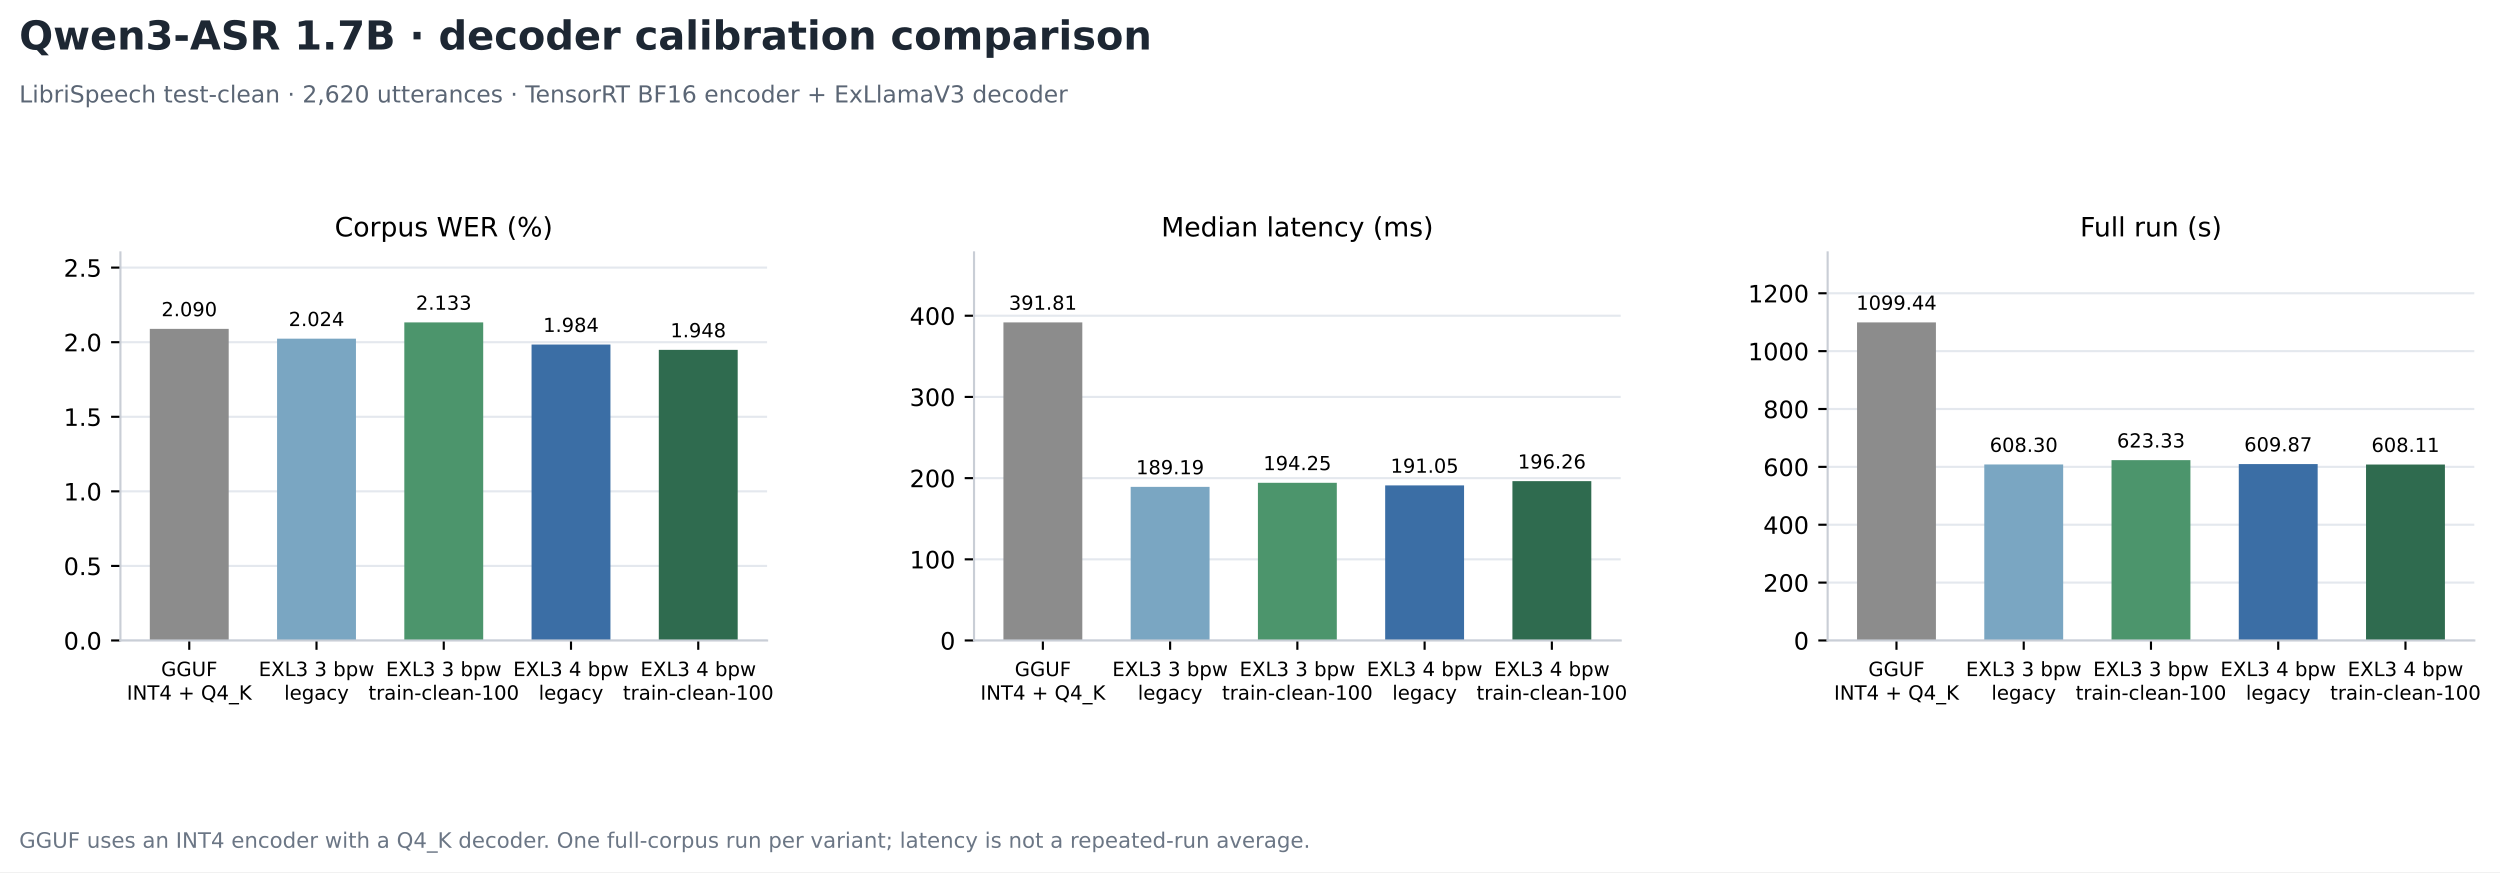
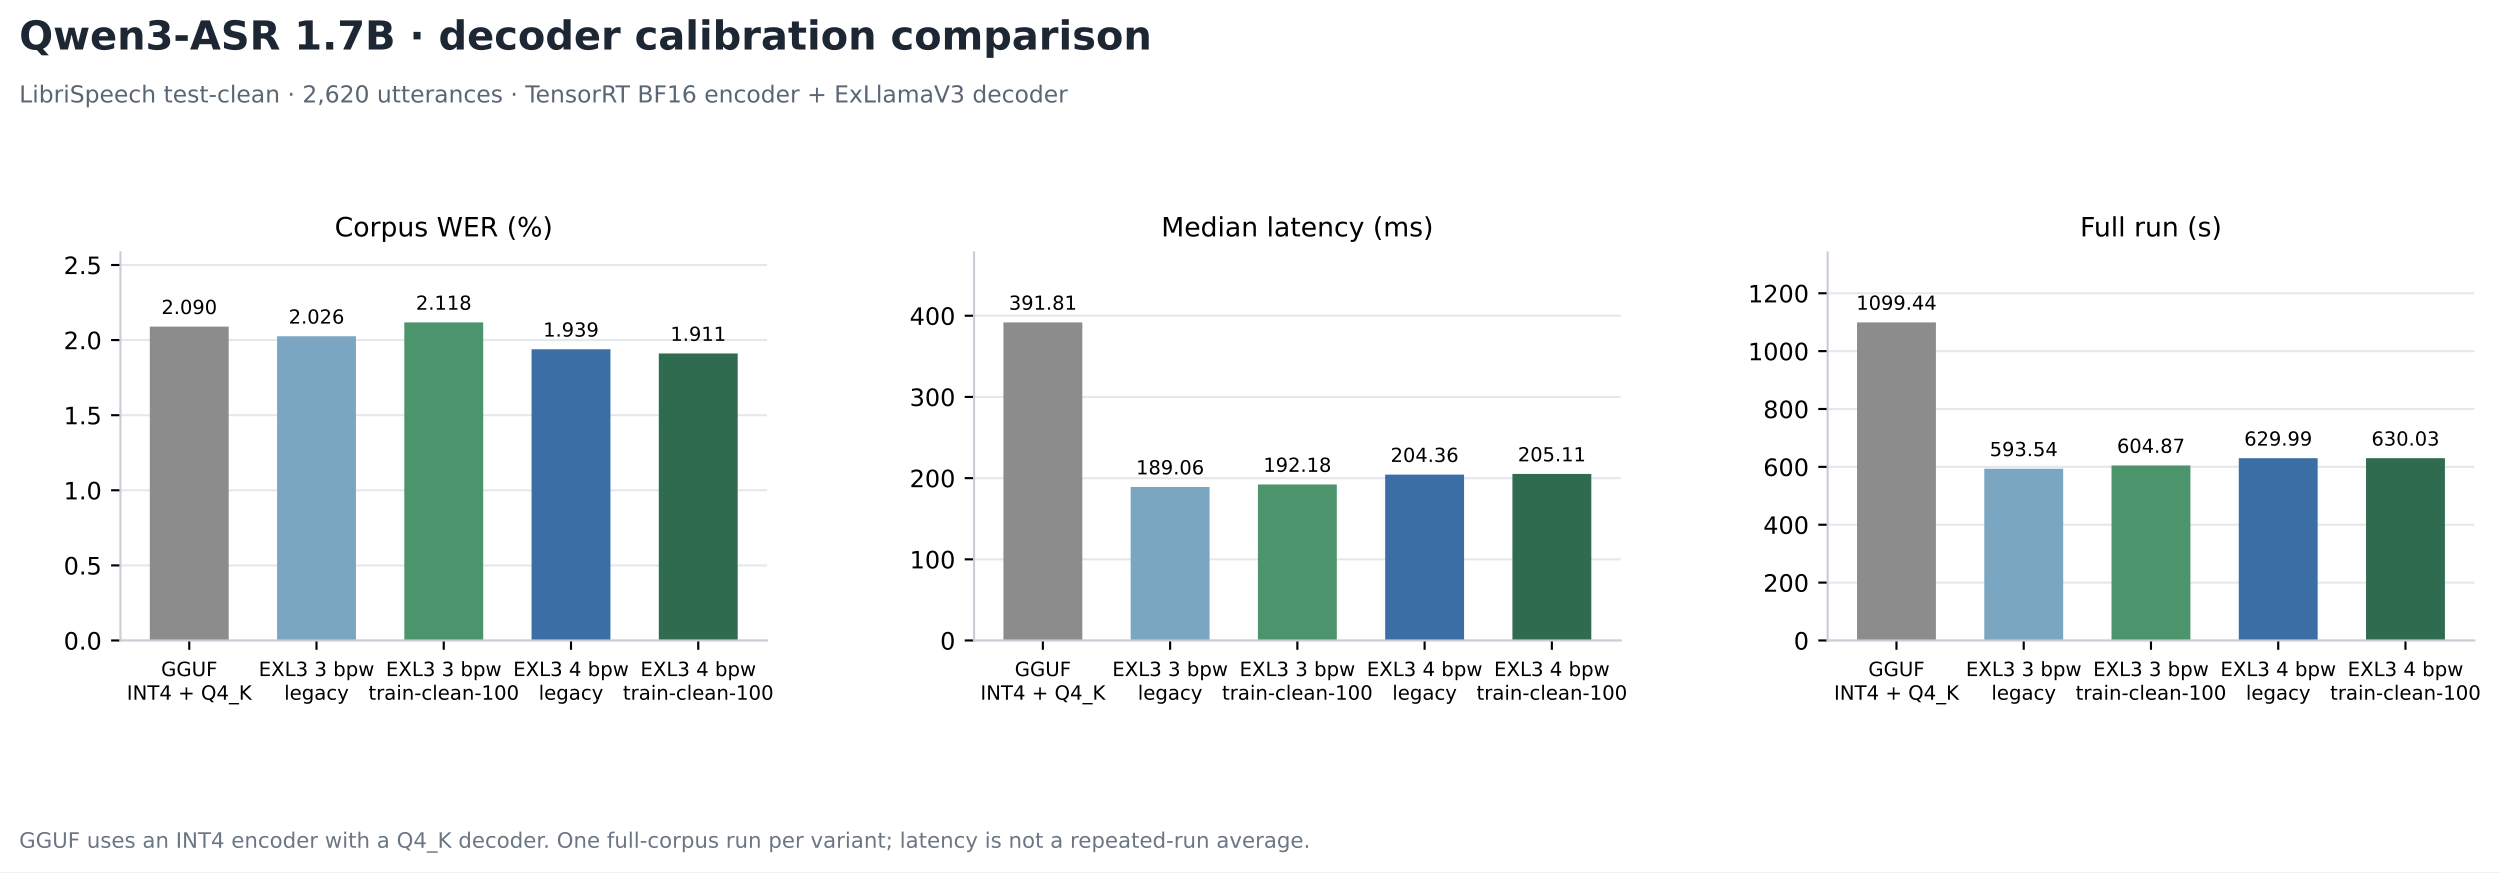
<svg xmlns="http://www.w3.org/2000/svg" xmlns:xlink="http://www.w3.org/1999/xlink" width="938.734pt" height="327.456pt" viewBox="0 0 938.734 327.456" version="1.1">
  <defs>
    <style type="text/css">*{stroke-linejoin: round; stroke-linecap: butt}</style>
  </defs>
  <g id="figure_1">
    <g id="patch_1">
      <path d="M 0 327.456 L 938.734 327.456 L 938.734 0 L 0 0 z " style="fill: #ffffff" />
    </g>
    <g id="axes_1">
      <g id="patch_2">
        <path d="M 45.216 240.502 L 288.038 240.502 L 288.038 94.774 L 45.216 94.774 z " style="fill: #ffffff" />
      </g>
      <g id="matplotlib.axis_1">
        <g id="xtick_1">
          <g id="line2d_1">
            <defs>
-               <path id="m6b205c77de" d="M 0 0 L 0 3.5 " style="stroke: #000000; stroke-width: 0.8" />
+               <path id="m1e36becc8e" d="M 0 0 L 0 3.5 " style="stroke: #000000; stroke-width: 0.8" />
            </defs>
            <g>
-               <use xlink:href="#m6b205c77de" x="71.065" y="240.502" style="stroke: #000000; stroke-width: 0.8" />
+               <use xlink:href="#m1e36becc8e" x="71.065" y="240.502" style="stroke: #000000; stroke-width: 0.8" />
            </g>
          </g>
          <g id="text_1">
            <text style="font-size: 7.4px; font-family: 'DejaVu Sans'" transform="translate(60.49555 253.8646)">GGUF</text>
            <text style="font-size: 7.4px; font-family: 'DejaVu Sans'" transform="translate(47.59642 262.7461)">INT4 + Q4_K</text>
          </g>
        </g>
        <g id="xtick_2">
          <g id="line2d_2">
            <g>
-               <use xlink:href="#m6b205c77de" x="118.846" y="240.502" style="stroke: #000000; stroke-width: 0.8" />
+               <use xlink:href="#m1e36becc8e" x="118.846" y="240.502" style="stroke: #000000; stroke-width: 0.8" />
            </g>
          </g>
          <g id="text_2">
            <text style="font-size: 7.4px; font-family: 'DejaVu Sans'" transform="translate(97.12835 253.8652)">EXL3 3 bpw</text>
            <text style="font-size: 7.4px; font-family: 'DejaVu Sans'" transform="translate(106.7009 262.7472)">legacy</text>
          </g>
        </g>
        <g id="xtick_3">
          <g id="line2d_3">
            <g>
-               <use xlink:href="#m6b205c77de" x="166.627" y="240.502" style="stroke: #000000; stroke-width: 0.8" />
+               <use xlink:href="#m1e36becc8e" x="166.627" y="240.502" style="stroke: #000000; stroke-width: 0.8" />
            </g>
          </g>
          <g id="text_3">
            <text style="font-size: 7.4px; font-family: 'DejaVu Sans'" transform="translate(144.9091 253.8652)">EXL3 3 bpw</text>
            <text style="font-size: 7.4px; font-family: 'DejaVu Sans'" transform="translate(138.3318 262.7472)">train-clean-100</text>
          </g>
        </g>
        <g id="xtick_4">
          <g id="line2d_4">
            <g>
-               <use xlink:href="#m6b205c77de" x="214.408" y="240.502" style="stroke: #000000; stroke-width: 0.8" />
+               <use xlink:href="#m1e36becc8e" x="214.408" y="240.502" style="stroke: #000000; stroke-width: 0.8" />
            </g>
          </g>
          <g id="text_4">
            <text style="font-size: 7.4px; font-family: 'DejaVu Sans'" transform="translate(192.6899 253.8652)">EXL3 4 bpw</text>
            <text style="font-size: 7.4px; font-family: 'DejaVu Sans'" transform="translate(202.2625 262.7472)">legacy</text>
          </g>
        </g>
        <g id="xtick_5">
          <g id="line2d_5">
            <g>
-               <use xlink:href="#m6b205c77de" x="262.189" y="240.502" style="stroke: #000000; stroke-width: 0.8" />
+               <use xlink:href="#m1e36becc8e" x="262.189" y="240.502" style="stroke: #000000; stroke-width: 0.8" />
            </g>
          </g>
          <g id="text_5">
            <text style="font-size: 7.4px; font-family: 'DejaVu Sans'" transform="translate(240.4707 253.8652)">EXL3 4 bpw</text>
            <text style="font-size: 7.4px; font-family: 'DejaVu Sans'" transform="translate(233.8934 262.7472)">train-clean-100</text>
          </g>
        </g>
      </g>
      <g id="matplotlib.axis_2">
        <g id="ytick_1">
          <g id="line2d_6">
-             <path d="M 45.216 240.502 L 288.038 240.502 " clip-path="url(#pe70b0a197d)" style="fill: none; stroke: #e4e8ee; stroke-width: 0.8; stroke-linecap: square" />
+             <path d="M 45.216 240.502 L 288.038 240.502 " clip-path="url(#pbee925e9a9)" style="fill: none; stroke: #e4e8ee; stroke-width: 0.8; stroke-linecap: square" />
          </g>
          <g id="line2d_7">
            <defs>
-               <path id="m29547cdbfc" d="M 0 0 L -3.5 0 " style="stroke: #000000; stroke-width: 0.8" />
+               <path id="m9d774e28e1" d="M 0 0 L -3.5 0 " style="stroke: #000000; stroke-width: 0.8" />
            </defs>
            <g>
-               <use xlink:href="#m29547cdbfc" x="45.216" y="240.502" style="stroke: #000000; stroke-width: 0.8" />
+               <use xlink:href="#m9d774e28e1" x="45.216" y="240.502" style="stroke: #000000; stroke-width: 0.8" />
            </g>
          </g>
          <g id="text_6">
            <text style="font-size: 9px; font-family: 'DejaVu Sans'; text-anchor: end" x="38.216" y="243.921" transform="rotate(-0 38.216 243.9206)">0.0</text>
          </g>
        </g>
        <g id="ytick_2">
          <g id="line2d_8">
-             <path d="M 45.216 212.5 L 288.038 212.5 " clip-path="url(#pe70b0a197d)" style="fill: none; stroke: #e4e8ee; stroke-width: 0.8; stroke-linecap: square" />
+             <path d="M 45.216 212.301 L 288.038 212.301 " clip-path="url(#pbee925e9a9)" style="fill: none; stroke: #e4e8ee; stroke-width: 0.8; stroke-linecap: square" />
          </g>
          <g id="line2d_9">
            <g>
-               <use xlink:href="#m29547cdbfc" x="45.216" y="212.5" style="stroke: #000000; stroke-width: 0.8" />
+               <use xlink:href="#m9d774e28e1" x="45.216" y="212.301" style="stroke: #000000; stroke-width: 0.8" />
            </g>
          </g>
          <g id="text_7">
-             <text style="font-size: 9px; font-family: 'DejaVu Sans'; text-anchor: end" x="38.216" y="215.919" transform="rotate(-0 38.216 215.9191)">0.5</text>
+             <text style="font-size: 9px; font-family: 'DejaVu Sans'; text-anchor: end" x="38.216" y="215.72" transform="rotate(-0 38.216 215.72)">0.5</text>
          </g>
        </g>
        <g id="ytick_3">
          <g id="line2d_10">
-             <path d="M 45.216 184.499 L 288.038 184.499 " clip-path="url(#pe70b0a197d)" style="fill: none; stroke: #e4e8ee; stroke-width: 0.8; stroke-linecap: square" />
+             <path d="M 45.216 184.1 L 288.038 184.1 " clip-path="url(#pbee925e9a9)" style="fill: none; stroke: #e4e8ee; stroke-width: 0.8; stroke-linecap: square" />
          </g>
          <g id="line2d_11">
            <g>
-               <use xlink:href="#m29547cdbfc" x="45.216" y="184.499" style="stroke: #000000; stroke-width: 0.8" />
+               <use xlink:href="#m9d774e28e1" x="45.216" y="184.1" style="stroke: #000000; stroke-width: 0.8" />
            </g>
          </g>
          <g id="text_8">
-             <text style="font-size: 9px; font-family: 'DejaVu Sans'; text-anchor: end" x="38.216" y="187.918" transform="rotate(-0 38.216 187.9176)">1.0</text>
+             <text style="font-size: 9px; font-family: 'DejaVu Sans'; text-anchor: end" x="38.216" y="187.519" transform="rotate(-0 38.216 187.5194)">1.0</text>
          </g>
        </g>
        <g id="ytick_4">
          <g id="line2d_12">
-             <path d="M 45.216 156.497 L 288.038 156.497 " clip-path="url(#pe70b0a197d)" style="fill: none; stroke: #e4e8ee; stroke-width: 0.8; stroke-linecap: square" />
+             <path d="M 45.216 155.9 L 288.038 155.9 " clip-path="url(#pbee925e9a9)" style="fill: none; stroke: #e4e8ee; stroke-width: 0.8; stroke-linecap: square" />
          </g>
          <g id="line2d_13">
            <g>
-               <use xlink:href="#m29547cdbfc" x="45.216" y="156.497" style="stroke: #000000; stroke-width: 0.8" />
+               <use xlink:href="#m9d774e28e1" x="45.216" y="155.9" style="stroke: #000000; stroke-width: 0.8" />
            </g>
          </g>
          <g id="text_9">
-             <text style="font-size: 9px; font-family: 'DejaVu Sans'; text-anchor: end" x="38.216" y="159.916" transform="rotate(-0 38.216 159.9161)">1.5</text>
+             <text style="font-size: 9px; font-family: 'DejaVu Sans'; text-anchor: end" x="38.216" y="159.319" transform="rotate(-0 38.216 159.3187)">1.5</text>
          </g>
        </g>
        <g id="ytick_5">
          <g id="line2d_14">
-             <path d="M 45.216 128.496 L 288.038 128.496 " clip-path="url(#pe70b0a197d)" style="fill: none; stroke: #e4e8ee; stroke-width: 0.8; stroke-linecap: square" />
+             <path d="M 45.216 127.699 L 288.038 127.699 " clip-path="url(#pbee925e9a9)" style="fill: none; stroke: #e4e8ee; stroke-width: 0.8; stroke-linecap: square" />
          </g>
          <g id="line2d_15">
            <g>
-               <use xlink:href="#m29547cdbfc" x="45.216" y="128.496" style="stroke: #000000; stroke-width: 0.8" />
+               <use xlink:href="#m9d774e28e1" x="45.216" y="127.699" style="stroke: #000000; stroke-width: 0.8" />
            </g>
          </g>
          <g id="text_10">
-             <text style="font-size: 9px; font-family: 'DejaVu Sans'; text-anchor: end" x="38.216" y="131.915" transform="rotate(-0 38.216 131.9146)">2.0</text>
+             <text style="font-size: 9px; font-family: 'DejaVu Sans'; text-anchor: end" x="38.216" y="131.118" transform="rotate(-0 38.216 131.1181)">2.0</text>
          </g>
        </g>
        <g id="ytick_6">
          <g id="line2d_16">
-             <path d="M 45.216 100.494 L 288.038 100.494 " clip-path="url(#pe70b0a197d)" style="fill: none; stroke: #e4e8ee; stroke-width: 0.8; stroke-linecap: square" />
+             <path d="M 45.216 99.499 L 288.038 99.499 " clip-path="url(#pbee925e9a9)" style="fill: none; stroke: #e4e8ee; stroke-width: 0.8; stroke-linecap: square" />
          </g>
          <g id="line2d_17">
            <g>
-               <use xlink:href="#m29547cdbfc" x="45.216" y="100.494" style="stroke: #000000; stroke-width: 0.8" />
+               <use xlink:href="#m9d774e28e1" x="45.216" y="99.499" style="stroke: #000000; stroke-width: 0.8" />
            </g>
          </g>
          <g id="text_11">
-             <text style="font-size: 9px; font-family: 'DejaVu Sans'; text-anchor: end" x="38.216" y="103.913" transform="rotate(-0 38.216 103.9131)">2.5</text>
+             <text style="font-size: 9px; font-family: 'DejaVu Sans'; text-anchor: end" x="38.216" y="102.917" transform="rotate(-0 38.216 102.9175)">2.5</text>
          </g>
        </g>
      </g>
      <g id="patch_3">
-         <path d="M 56.253 240.502 L 85.877 240.502 L 85.877 123.477 L 56.253 123.477 z " clip-path="url(#pe70b0a197d)" style="fill: #8c8c8c" />
+         <path d="M 56.253 240.502 L 85.877 240.502 L 85.877 122.645 L 56.253 122.645 z " clip-path="url(#pbee925e9a9)" style="fill: #8c8c8c" />
      </g>
      <g id="patch_4">
-         <path d="M 104.034 240.502 L 133.658 240.502 L 133.658 127.167 L 104.034 127.167 z " clip-path="url(#pe70b0a197d)" style="fill: #7aa6c2" />
+         <path d="M 104.034 240.502 L 133.658 240.502 L 133.658 126.255 L 104.034 126.255 z " clip-path="url(#pbee925e9a9)" style="fill: #7aa6c2" />
      </g>
      <g id="patch_5">
-         <path d="M 151.815 240.502 L 181.439 240.502 L 181.439 121.052 L 151.815 121.052 z " clip-path="url(#pe70b0a197d)" style="fill: #4c956c" />
+         <path d="M 151.815 240.502 L 181.439 240.502 L 181.439 121.052 L 151.815 121.052 z " clip-path="url(#pbee925e9a9)" style="fill: #4c956c" />
      </g>
      <g id="patch_6">
-         <path d="M 199.596 240.502 L 229.22 240.502 L 229.22 129.381 L 199.596 129.381 z " clip-path="url(#pe70b0a197d)" style="fill: #3b6ea5" />
+         <path d="M 199.596 240.502 L 229.22 240.502 L 229.22 131.139 L 199.596 131.139 z " clip-path="url(#pbee925e9a9)" style="fill: #3b6ea5" />
      </g>
      <g id="patch_7">
-         <path d="M 247.377 240.502 L 277.001 240.502 L 277.001 131.384 L 247.377 131.384 z " clip-path="url(#pe70b0a197d)" style="fill: #2f6b4f" />
+         <path d="M 247.377 240.502 L 277.001 240.502 L 277.001 132.732 L 247.377 132.732 z " clip-path="url(#pbee925e9a9)" style="fill: #2f6b4f" />
      </g>
      <g id="patch_8">
        <path d="M 45.216 240.502 L 45.216 94.774 " style="fill: none; stroke: #c9ced6; stroke-width: 0.8; stroke-linejoin: miter; stroke-linecap: square" />
      </g>
      <g id="patch_9">
        <path d="M 45.216 240.502 L 288.038 240.502 " style="fill: none; stroke: #c9ced6; stroke-width: 0.8; stroke-linejoin: miter; stroke-linecap: square" />
      </g>
      <g id="text_12">
-         <text style="font-size: 7.3px; font-family: 'DejaVu Sans'; text-anchor: middle" x="71.065" y="118.737" transform="rotate(-0 71.06541 118.7374)">2.090</text>
+         <text style="font-size: 7.3px; font-family: 'DejaVu Sans'; text-anchor: middle" x="71.065" y="117.905" transform="rotate(-0 71.06541 117.9052)">2.090</text>
      </g>
      <g id="text_13">
-         <text style="font-size: 7.3px; font-family: 'DejaVu Sans'; text-anchor: middle" x="118.846" y="122.427" transform="rotate(-0 118.8462 122.4273)">2.024</text>
+         <text style="font-size: 7.3px; font-family: 'DejaVu Sans'; text-anchor: middle" x="118.846" y="121.515" transform="rotate(-0 118.8462 121.5152)">2.026</text>
      </g>
      <g id="text_14">
-         <text style="font-size: 7.3px; font-family: 'DejaVu Sans'; text-anchor: middle" x="166.627" y="116.313" transform="rotate(-0 166.627 116.3125)">2.133</text>
+         <text style="font-size: 7.3px; font-family: 'DejaVu Sans'; text-anchor: middle" x="166.627" y="116.313" transform="rotate(-0 166.627 116.3125)">2.118</text>
      </g>
      <g id="text_15">
-         <text style="font-size: 7.3px; font-family: 'DejaVu Sans'; text-anchor: middle" x="214.408" y="124.641" transform="rotate(-0 214.4078 124.6413)">1.984</text>
+         <text style="font-size: 7.3px; font-family: 'DejaVu Sans'; text-anchor: middle" x="214.408" y="126.399" transform="rotate(-0 214.4078 126.3994)">1.939</text>
      </g>
      <g id="text_16">
-         <text style="font-size: 7.3px; font-family: 'DejaVu Sans'; text-anchor: middle" x="262.189" y="126.644" transform="rotate(-0 262.1886 126.6444)">1.948</text>
+         <text style="font-size: 7.3px; font-family: 'DejaVu Sans'; text-anchor: middle" x="262.189" y="127.992" transform="rotate(-0 262.1886 127.992)">1.911</text>
      </g>
      <g id="text_17">
        <text style="font-size: 10px; font-family: 'DejaVu Sans'; text-anchor: middle" x="166.627" y="88.774" transform="rotate(-0 166.627 88.77366)">Corpus WER (%)</text>
      </g>
    </g>
    <g id="axes_2">
      <g id="patch_10">
        <path d="M 365.741 240.502 L 608.563 240.502 L 608.563 94.774 L 365.741 94.774 z " style="fill: #ffffff" />
      </g>
      <g id="matplotlib.axis_3">
        <g id="xtick_6">
          <g id="line2d_18">
            <g>
-               <use xlink:href="#m6b205c77de" x="391.59" y="240.502" style="stroke: #000000; stroke-width: 0.8" />
+               <use xlink:href="#m1e36becc8e" x="391.59" y="240.502" style="stroke: #000000; stroke-width: 0.8" />
            </g>
          </g>
          <g id="text_18">
            <text style="font-size: 7.4px; font-family: 'DejaVu Sans'" transform="translate(381.0206 253.8646)">GGUF</text>
            <text style="font-size: 7.4px; font-family: 'DejaVu Sans'" transform="translate(368.1214 262.7461)">INT4 + Q4_K</text>
          </g>
        </g>
        <g id="xtick_7">
          <g id="line2d_19">
            <g>
-               <use xlink:href="#m6b205c77de" x="439.371" y="240.502" style="stroke: #000000; stroke-width: 0.8" />
+               <use xlink:href="#m1e36becc8e" x="439.371" y="240.502" style="stroke: #000000; stroke-width: 0.8" />
            </g>
          </g>
          <g id="text_19">
            <text style="font-size: 7.4px; font-family: 'DejaVu Sans'" transform="translate(417.6534 253.8652)">EXL3 3 bpw</text>
            <text style="font-size: 7.4px; font-family: 'DejaVu Sans'" transform="translate(427.226 262.7472)">legacy</text>
          </g>
        </g>
        <g id="xtick_8">
          <g id="line2d_20">
            <g>
-               <use xlink:href="#m6b205c77de" x="487.152" y="240.502" style="stroke: #000000; stroke-width: 0.8" />
+               <use xlink:href="#m1e36becc8e" x="487.152" y="240.502" style="stroke: #000000; stroke-width: 0.8" />
            </g>
          </g>
          <g id="text_20">
            <text style="font-size: 7.4px; font-family: 'DejaVu Sans'" transform="translate(465.4342 253.8652)">EXL3 3 bpw</text>
            <text style="font-size: 7.4px; font-family: 'DejaVu Sans'" transform="translate(458.8568 262.7472)">train-clean-100</text>
          </g>
        </g>
        <g id="xtick_9">
          <g id="line2d_21">
            <g>
-               <use xlink:href="#m6b205c77de" x="534.933" y="240.502" style="stroke: #000000; stroke-width: 0.8" />
+               <use xlink:href="#m1e36becc8e" x="534.933" y="240.502" style="stroke: #000000; stroke-width: 0.8" />
            </g>
          </g>
          <g id="text_21">
            <text style="font-size: 7.4px; font-family: 'DejaVu Sans'" transform="translate(513.2149 253.8652)">EXL3 4 bpw</text>
            <text style="font-size: 7.4px; font-family: 'DejaVu Sans'" transform="translate(522.7875 262.7472)">legacy</text>
          </g>
        </g>
        <g id="xtick_10">
          <g id="line2d_22">
            <g>
-               <use xlink:href="#m6b205c77de" x="582.714" y="240.502" style="stroke: #000000; stroke-width: 0.8" />
+               <use xlink:href="#m1e36becc8e" x="582.714" y="240.502" style="stroke: #000000; stroke-width: 0.8" />
            </g>
          </g>
          <g id="text_22">
            <text style="font-size: 7.4px; font-family: 'DejaVu Sans'" transform="translate(560.9957 253.8652)">EXL3 4 bpw</text>
            <text style="font-size: 7.4px; font-family: 'DejaVu Sans'" transform="translate(554.4184 262.7472)">train-clean-100</text>
          </g>
        </g>
      </g>
      <g id="matplotlib.axis_4">
        <g id="ytick_7">
          <g id="line2d_23">
-             <path d="M 365.741 240.502 L 608.563 240.502 " clip-path="url(#p5915f5e408)" style="fill: none; stroke: #e4e8ee; stroke-width: 0.8; stroke-linecap: square" />
+             <path d="M 365.741 240.502 L 608.563 240.502 " clip-path="url(#p90f19b6086)" style="fill: none; stroke: #e4e8ee; stroke-width: 0.8; stroke-linecap: square" />
          </g>
          <g id="line2d_24">
            <g>
-               <use xlink:href="#m29547cdbfc" x="365.741" y="240.502" style="stroke: #000000; stroke-width: 0.8" />
+               <use xlink:href="#m9d774e28e1" x="365.741" y="240.502" style="stroke: #000000; stroke-width: 0.8" />
            </g>
          </g>
          <g id="text_23">
            <text style="font-size: 9px; font-family: 'DejaVu Sans'; text-anchor: end" x="358.741" y="243.921" transform="rotate(-0 358.741 243.9206)">0</text>
          </g>
        </g>
        <g id="ytick_8">
          <g id="line2d_25">
-             <path d="M 365.741 210.015 L 608.563 210.015 " clip-path="url(#p5915f5e408)" style="fill: none; stroke: #e4e8ee; stroke-width: 0.8; stroke-linecap: square" />
+             <path d="M 365.741 210.015 L 608.563 210.015 " clip-path="url(#p90f19b6086)" style="fill: none; stroke: #e4e8ee; stroke-width: 0.8; stroke-linecap: square" />
          </g>
          <g id="line2d_26">
            <g>
-               <use xlink:href="#m29547cdbfc" x="365.741" y="210.015" style="stroke: #000000; stroke-width: 0.8" />
+               <use xlink:href="#m9d774e28e1" x="365.741" y="210.015" style="stroke: #000000; stroke-width: 0.8" />
            </g>
          </g>
          <g id="text_24">
            <text style="font-size: 9px; font-family: 'DejaVu Sans'; text-anchor: end" x="358.741" y="213.434" transform="rotate(-0 358.741 213.434)">100</text>
          </g>
        </g>
        <g id="ytick_9">
          <g id="line2d_27">
-             <path d="M 365.741 179.528 L 608.563 179.528 " clip-path="url(#p5915f5e408)" style="fill: none; stroke: #e4e8ee; stroke-width: 0.8; stroke-linecap: square" />
+             <path d="M 365.741 179.528 L 608.563 179.528 " clip-path="url(#p90f19b6086)" style="fill: none; stroke: #e4e8ee; stroke-width: 0.8; stroke-linecap: square" />
          </g>
          <g id="line2d_28">
            <g>
-               <use xlink:href="#m29547cdbfc" x="365.741" y="179.528" style="stroke: #000000; stroke-width: 0.8" />
+               <use xlink:href="#m9d774e28e1" x="365.741" y="179.528" style="stroke: #000000; stroke-width: 0.8" />
            </g>
          </g>
          <g id="text_25">
            <text style="font-size: 9px; font-family: 'DejaVu Sans'; text-anchor: end" x="358.741" y="182.947" transform="rotate(-0 358.741 182.9474)">200</text>
          </g>
        </g>
        <g id="ytick_10">
          <g id="line2d_29">
-             <path d="M 365.741 149.042 L 608.563 149.042 " clip-path="url(#p5915f5e408)" style="fill: none; stroke: #e4e8ee; stroke-width: 0.8; stroke-linecap: square" />
+             <path d="M 365.741 149.042 L 608.563 149.042 " clip-path="url(#p90f19b6086)" style="fill: none; stroke: #e4e8ee; stroke-width: 0.8; stroke-linecap: square" />
          </g>
          <g id="line2d_30">
            <g>
-               <use xlink:href="#m29547cdbfc" x="365.741" y="149.042" style="stroke: #000000; stroke-width: 0.8" />
+               <use xlink:href="#m9d774e28e1" x="365.741" y="149.042" style="stroke: #000000; stroke-width: 0.8" />
            </g>
          </g>
          <g id="text_26">
            <text style="font-size: 9px; font-family: 'DejaVu Sans'; text-anchor: end" x="358.741" y="152.461" transform="rotate(-0 358.741 152.4607)">300</text>
          </g>
        </g>
        <g id="ytick_11">
          <g id="line2d_31">
-             <path d="M 365.741 118.555 L 608.563 118.555 " clip-path="url(#p5915f5e408)" style="fill: none; stroke: #e4e8ee; stroke-width: 0.8; stroke-linecap: square" />
+             <path d="M 365.741 118.555 L 608.563 118.555 " clip-path="url(#p90f19b6086)" style="fill: none; stroke: #e4e8ee; stroke-width: 0.8; stroke-linecap: square" />
          </g>
          <g id="line2d_32">
            <g>
-               <use xlink:href="#m29547cdbfc" x="365.741" y="118.555" style="stroke: #000000; stroke-width: 0.8" />
+               <use xlink:href="#m9d774e28e1" x="365.741" y="118.555" style="stroke: #000000; stroke-width: 0.8" />
            </g>
          </g>
          <g id="text_27">
            <text style="font-size: 9px; font-family: 'DejaVu Sans'; text-anchor: end" x="358.741" y="121.974" transform="rotate(-0 358.741 121.9741)">400</text>
          </g>
        </g>
      </g>
      <g id="patch_11">
-         <path d="M 376.778 240.502 L 406.402 240.502 L 406.402 121.052 L 376.778 121.052 z " clip-path="url(#p5915f5e408)" style="fill: #8c8c8c" />
+         <path d="M 376.778 240.502 L 406.402 240.502 L 406.402 121.052 L 376.778 121.052 z " clip-path="url(#p90f19b6086)" style="fill: #8c8c8c" />
      </g>
      <g id="patch_12">
-         <path d="M 424.559 240.502 L 454.183 240.502 L 454.183 182.824 L 424.559 182.824 z " clip-path="url(#p5915f5e408)" style="fill: #7aa6c2" />
+         <path d="M 424.559 240.502 L 454.183 240.502 L 454.183 182.862 L 424.559 182.862 z " clip-path="url(#p90f19b6086)" style="fill: #7aa6c2" />
      </g>
      <g id="patch_13">
-         <path d="M 472.34 240.502 L 501.964 240.502 L 501.964 181.281 L 472.34 181.281 z " clip-path="url(#p5915f5e408)" style="fill: #4c956c" />
+         <path d="M 472.34 240.502 L 501.964 240.502 L 501.964 181.914 L 472.34 181.914 z " clip-path="url(#p90f19b6086)" style="fill: #4c956c" />
      </g>
      <g id="patch_14">
-         <path d="M 520.121 240.502 L 549.745 240.502 L 549.745 182.256 L 520.121 182.256 z " clip-path="url(#p5915f5e408)" style="fill: #3b6ea5" />
+         <path d="M 520.121 240.502 L 549.745 240.502 L 549.745 178.198 L 520.121 178.198 z " clip-path="url(#p90f19b6086)" style="fill: #3b6ea5" />
      </g>
      <g id="patch_15">
-         <path d="M 567.902 240.502 L 597.526 240.502 L 597.526 180.667 L 567.902 180.667 z " clip-path="url(#p5915f5e408)" style="fill: #2f6b4f" />
+         <path d="M 567.902 240.502 L 597.526 240.502 L 597.526 177.971 L 567.902 177.971 z " clip-path="url(#p90f19b6086)" style="fill: #2f6b4f" />
      </g>
      <g id="patch_16">
        <path d="M 365.741 240.502 L 365.741 94.774 " style="fill: none; stroke: #c9ced6; stroke-width: 0.8; stroke-linejoin: miter; stroke-linecap: square" />
      </g>
      <g id="patch_17">
        <path d="M 365.741 240.502 L 608.563 240.502 " style="fill: none; stroke: #c9ced6; stroke-width: 0.8; stroke-linejoin: miter; stroke-linecap: square" />
      </g>
      <g id="text_28">
        <text style="font-size: 7.3px; font-family: 'DejaVu Sans'; text-anchor: middle" x="391.59" y="116.313" transform="rotate(-0 391.5904 116.3125)">391.81</text>
      </g>
      <g id="text_29">
-         <text style="font-size: 7.3px; font-family: 'DejaVu Sans'; text-anchor: middle" x="439.371" y="178.084" transform="rotate(-0 439.3712 178.0838)">189.19</text>
+         <text style="font-size: 7.3px; font-family: 'DejaVu Sans'; text-anchor: middle" x="439.371" y="178.122" transform="rotate(-0 439.3712 178.1222)">189.06</text>
      </g>
      <g id="text_30">
-         <text style="font-size: 7.3px; font-family: 'DejaVu Sans'; text-anchor: middle" x="487.152" y="176.542" transform="rotate(-0 487.152 176.5415)">194.25</text>
+         <text style="font-size: 7.3px; font-family: 'DejaVu Sans'; text-anchor: middle" x="487.152" y="177.174" transform="rotate(-0 487.152 177.1737)">192.18</text>
      </g>
      <g id="text_31">
-         <text style="font-size: 7.3px; font-family: 'DejaVu Sans'; text-anchor: middle" x="534.933" y="177.516" transform="rotate(-0 534.9328 177.5157)">191.05</text>
+         <text style="font-size: 7.3px; font-family: 'DejaVu Sans'; text-anchor: middle" x="534.933" y="173.458" transform="rotate(-0 534.9328 173.458)">204.36</text>
      </g>
      <g id="text_32">
-         <text style="font-size: 7.3px; font-family: 'DejaVu Sans'; text-anchor: middle" x="582.714" y="175.928" transform="rotate(-0 582.7136 175.9275)">196.26</text>
+         <text style="font-size: 7.3px; font-family: 'DejaVu Sans'; text-anchor: middle" x="582.714" y="173.231" transform="rotate(-0 582.7136 173.2308)">205.11</text>
      </g>
      <g id="text_33">
        <text style="font-size: 10px; font-family: 'DejaVu Sans'; text-anchor: middle" x="487.152" y="88.774" transform="rotate(-0 487.152 88.77366)">Median latency (ms)</text>
      </g>
    </g>
    <g id="axes_3">
      <g id="patch_18">
        <path d="M 686.266 240.502 L 929.088 240.502 L 929.088 94.774 L 686.266 94.774 z " style="fill: #ffffff" />
      </g>
      <g id="matplotlib.axis_5">
        <g id="xtick_11">
          <g id="line2d_33">
            <g>
-               <use xlink:href="#m6b205c77de" x="712.115" y="240.502" style="stroke: #000000; stroke-width: 0.8" />
+               <use xlink:href="#m1e36becc8e" x="712.115" y="240.502" style="stroke: #000000; stroke-width: 0.8" />
            </g>
          </g>
          <g id="text_34">
            <text style="font-size: 7.4px; font-family: 'DejaVu Sans'" transform="translate(701.5456 253.8646)">GGUF</text>
            <text style="font-size: 7.4px; font-family: 'DejaVu Sans'" transform="translate(688.6464 262.7461)">INT4 + Q4_K</text>
          </g>
        </g>
        <g id="xtick_12">
          <g id="line2d_34">
            <g>
-               <use xlink:href="#m6b205c77de" x="759.896" y="240.502" style="stroke: #000000; stroke-width: 0.8" />
+               <use xlink:href="#m1e36becc8e" x="759.896" y="240.502" style="stroke: #000000; stroke-width: 0.8" />
            </g>
          </g>
          <g id="text_35">
            <text style="font-size: 7.4px; font-family: 'DejaVu Sans'" transform="translate(738.1784 253.8652)">EXL3 3 bpw</text>
            <text style="font-size: 7.4px; font-family: 'DejaVu Sans'" transform="translate(747.751 262.7472)">legacy</text>
          </g>
        </g>
        <g id="xtick_13">
          <g id="line2d_35">
            <g>
-               <use xlink:href="#m6b205c77de" x="807.677" y="240.502" style="stroke: #000000; stroke-width: 0.8" />
+               <use xlink:href="#m1e36becc8e" x="807.677" y="240.502" style="stroke: #000000; stroke-width: 0.8" />
            </g>
          </g>
          <g id="text_36">
            <text style="font-size: 7.4px; font-family: 'DejaVu Sans'" transform="translate(785.9592 253.8652)">EXL3 3 bpw</text>
            <text style="font-size: 7.4px; font-family: 'DejaVu Sans'" transform="translate(779.3818 262.7472)">train-clean-100</text>
          </g>
        </g>
        <g id="xtick_14">
          <g id="line2d_36">
            <g>
-               <use xlink:href="#m6b205c77de" x="855.458" y="240.502" style="stroke: #000000; stroke-width: 0.8" />
+               <use xlink:href="#m1e36becc8e" x="855.458" y="240.502" style="stroke: #000000; stroke-width: 0.8" />
            </g>
          </g>
          <g id="text_37">
            <text style="font-size: 7.4px; font-family: 'DejaVu Sans'" transform="translate(833.74 253.8652)">EXL3 4 bpw</text>
            <text style="font-size: 7.4px; font-family: 'DejaVu Sans'" transform="translate(843.3126 262.7472)">legacy</text>
          </g>
        </g>
        <g id="xtick_15">
          <g id="line2d_37">
            <g>
-               <use xlink:href="#m6b205c77de" x="903.239" y="240.502" style="stroke: #000000; stroke-width: 0.8" />
+               <use xlink:href="#m1e36becc8e" x="903.239" y="240.502" style="stroke: #000000; stroke-width: 0.8" />
            </g>
          </g>
          <g id="text_38">
            <text style="font-size: 7.4px; font-family: 'DejaVu Sans'" transform="translate(881.5207 253.8652)">EXL3 4 bpw</text>
            <text style="font-size: 7.4px; font-family: 'DejaVu Sans'" transform="translate(874.9434 262.7472)">train-clean-100</text>
          </g>
        </g>
      </g>
      <g id="matplotlib.axis_6">
        <g id="ytick_12">
          <g id="line2d_38">
-             <path d="M 686.266 240.502 L 929.088 240.502 " clip-path="url(#pa9523a08fa)" style="fill: none; stroke: #e4e8ee; stroke-width: 0.8; stroke-linecap: square" />
+             <path d="M 686.266 240.502 L 929.088 240.502 " clip-path="url(#pf8e5d5ce55)" style="fill: none; stroke: #e4e8ee; stroke-width: 0.8; stroke-linecap: square" />
          </g>
          <g id="line2d_39">
            <g>
-               <use xlink:href="#m29547cdbfc" x="686.266" y="240.502" style="stroke: #000000; stroke-width: 0.8" />
+               <use xlink:href="#m9d774e28e1" x="686.266" y="240.502" style="stroke: #000000; stroke-width: 0.8" />
            </g>
          </g>
          <g id="text_39">
            <text style="font-size: 9px; font-family: 'DejaVu Sans'; text-anchor: end" x="679.266" y="243.921" transform="rotate(-0 679.266 243.9206)">0</text>
          </g>
        </g>
        <g id="ytick_13">
          <g id="line2d_40">
-             <path d="M 686.266 218.773 L 929.088 218.773 " clip-path="url(#pa9523a08fa)" style="fill: none; stroke: #e4e8ee; stroke-width: 0.8; stroke-linecap: square" />
+             <path d="M 686.266 218.773 L 929.088 218.773 " clip-path="url(#pf8e5d5ce55)" style="fill: none; stroke: #e4e8ee; stroke-width: 0.8; stroke-linecap: square" />
          </g>
          <g id="line2d_41">
            <g>
-               <use xlink:href="#m29547cdbfc" x="686.266" y="218.773" style="stroke: #000000; stroke-width: 0.8" />
+               <use xlink:href="#m9d774e28e1" x="686.266" y="218.773" style="stroke: #000000; stroke-width: 0.8" />
            </g>
          </g>
          <g id="text_40">
            <text style="font-size: 9px; font-family: 'DejaVu Sans'; text-anchor: end" x="679.266" y="222.192" transform="rotate(-0 679.266 222.1915)">200</text>
          </g>
        </g>
        <g id="ytick_14">
          <g id="line2d_42">
-             <path d="M 686.266 197.044 L 929.088 197.044 " clip-path="url(#pa9523a08fa)" style="fill: none; stroke: #e4e8ee; stroke-width: 0.8; stroke-linecap: square" />
+             <path d="M 686.266 197.044 L 929.088 197.044 " clip-path="url(#pf8e5d5ce55)" style="fill: none; stroke: #e4e8ee; stroke-width: 0.8; stroke-linecap: square" />
          </g>
          <g id="line2d_43">
            <g>
-               <use xlink:href="#m29547cdbfc" x="686.266" y="197.044" style="stroke: #000000; stroke-width: 0.8" />
+               <use xlink:href="#m9d774e28e1" x="686.266" y="197.044" style="stroke: #000000; stroke-width: 0.8" />
            </g>
          </g>
          <g id="text_41">
            <text style="font-size: 9px; font-family: 'DejaVu Sans'; text-anchor: end" x="679.266" y="200.462" transform="rotate(-0 679.266 200.4625)">400</text>
          </g>
        </g>
        <g id="ytick_15">
          <g id="line2d_44">
-             <path d="M 686.266 175.314 L 929.088 175.314 " clip-path="url(#pa9523a08fa)" style="fill: none; stroke: #e4e8ee; stroke-width: 0.8; stroke-linecap: square" />
+             <path d="M 686.266 175.314 L 929.088 175.314 " clip-path="url(#pf8e5d5ce55)" style="fill: none; stroke: #e4e8ee; stroke-width: 0.8; stroke-linecap: square" />
          </g>
          <g id="line2d_45">
            <g>
-               <use xlink:href="#m29547cdbfc" x="686.266" y="175.314" style="stroke: #000000; stroke-width: 0.8" />
+               <use xlink:href="#m9d774e28e1" x="686.266" y="175.314" style="stroke: #000000; stroke-width: 0.8" />
            </g>
          </g>
          <g id="text_42">
            <text style="font-size: 9px; font-family: 'DejaVu Sans'; text-anchor: end" x="679.266" y="178.733" transform="rotate(-0 679.266 178.7334)">600</text>
          </g>
        </g>
        <g id="ytick_16">
          <g id="line2d_46">
-             <path d="M 686.266 153.585 L 929.088 153.585 " clip-path="url(#pa9523a08fa)" style="fill: none; stroke: #e4e8ee; stroke-width: 0.8; stroke-linecap: square" />
+             <path d="M 686.266 153.585 L 929.088 153.585 " clip-path="url(#pf8e5d5ce55)" style="fill: none; stroke: #e4e8ee; stroke-width: 0.8; stroke-linecap: square" />
          </g>
          <g id="line2d_47">
            <g>
-               <use xlink:href="#m29547cdbfc" x="686.266" y="153.585" style="stroke: #000000; stroke-width: 0.8" />
+               <use xlink:href="#m9d774e28e1" x="686.266" y="153.585" style="stroke: #000000; stroke-width: 0.8" />
            </g>
          </g>
          <g id="text_43">
            <text style="font-size: 9px; font-family: 'DejaVu Sans'; text-anchor: end" x="679.266" y="157.004" transform="rotate(-0 679.266 157.0044)">800</text>
          </g>
        </g>
        <g id="ytick_17">
          <g id="line2d_48">
-             <path d="M 686.266 131.856 L 929.088 131.856 " clip-path="url(#pa9523a08fa)" style="fill: none; stroke: #e4e8ee; stroke-width: 0.8; stroke-linecap: square" />
+             <path d="M 686.266 131.856 L 929.088 131.856 " clip-path="url(#pf8e5d5ce55)" style="fill: none; stroke: #e4e8ee; stroke-width: 0.8; stroke-linecap: square" />
          </g>
          <g id="line2d_49">
            <g>
-               <use xlink:href="#m29547cdbfc" x="686.266" y="131.856" style="stroke: #000000; stroke-width: 0.8" />
+               <use xlink:href="#m9d774e28e1" x="686.266" y="131.856" style="stroke: #000000; stroke-width: 0.8" />
            </g>
          </g>
          <g id="text_44">
            <text style="font-size: 9px; font-family: 'DejaVu Sans'; text-anchor: end" x="679.266" y="135.275" transform="rotate(-0 679.266 135.2753)">1000</text>
          </g>
        </g>
        <g id="ytick_18">
          <g id="line2d_50">
-             <path d="M 686.266 110.127 L 929.088 110.127 " clip-path="url(#pa9523a08fa)" style="fill: none; stroke: #e4e8ee; stroke-width: 0.8; stroke-linecap: square" />
+             <path d="M 686.266 110.127 L 929.088 110.127 " clip-path="url(#pf8e5d5ce55)" style="fill: none; stroke: #e4e8ee; stroke-width: 0.8; stroke-linecap: square" />
          </g>
          <g id="line2d_51">
            <g>
-               <use xlink:href="#m29547cdbfc" x="686.266" y="110.127" style="stroke: #000000; stroke-width: 0.8" />
+               <use xlink:href="#m9d774e28e1" x="686.266" y="110.127" style="stroke: #000000; stroke-width: 0.8" />
            </g>
          </g>
          <g id="text_45">
            <text style="font-size: 9px; font-family: 'DejaVu Sans'; text-anchor: end" x="679.266" y="113.546" transform="rotate(-0 679.266 113.5462)">1200</text>
          </g>
        </g>
      </g>
      <g id="patch_19">
-         <path d="M 697.303 240.502 L 726.927 240.502 L 726.927 121.052 L 697.303 121.052 z " clip-path="url(#pa9523a08fa)" style="fill: #8c8c8c" />
+         <path d="M 697.303 240.502 L 726.927 240.502 L 726.927 121.052 L 697.303 121.052 z " clip-path="url(#pf8e5d5ce55)" style="fill: #8c8c8c" />
      </g>
      <g id="patch_20">
-         <path d="M 745.084 240.502 L 774.708 240.502 L 774.708 174.413 L 745.084 174.413 z " clip-path="url(#pa9523a08fa)" style="fill: #7aa6c2" />
+         <path d="M 745.084 240.502 L 774.708 240.502 L 774.708 176.016 L 745.084 176.016 z " clip-path="url(#pf8e5d5ce55)" style="fill: #7aa6c2" />
      </g>
      <g id="patch_21">
-         <path d="M 792.865 240.502 L 822.489 240.502 L 822.489 172.78 L 792.865 172.78 z " clip-path="url(#pa9523a08fa)" style="fill: #4c956c" />
+         <path d="M 792.865 240.502 L 822.489 240.502 L 822.489 174.785 L 792.865 174.785 z " clip-path="url(#pf8e5d5ce55)" style="fill: #4c956c" />
      </g>
      <g id="patch_22">
-         <path d="M 840.646 240.502 L 870.27 240.502 L 870.27 174.242 L 840.646 174.242 z " clip-path="url(#pa9523a08fa)" style="fill: #3b6ea5" />
+         <path d="M 840.646 240.502 L 870.27 240.502 L 870.27 172.057 L 840.646 172.057 z " clip-path="url(#pf8e5d5ce55)" style="fill: #3b6ea5" />
      </g>
      <g id="patch_23">
-         <path d="M 888.427 240.502 L 918.051 240.502 L 918.051 174.433 L 888.427 174.433 z " clip-path="url(#pa9523a08fa)" style="fill: #2f6b4f" />
+         <path d="M 888.427 240.502 L 918.051 240.502 L 918.051 172.051 L 888.427 172.051 z " clip-path="url(#pf8e5d5ce55)" style="fill: #2f6b4f" />
      </g>
      <g id="patch_24">
        <path d="M 686.266 240.502 L 686.266 94.774 " style="fill: none; stroke: #c9ced6; stroke-width: 0.8; stroke-linejoin: miter; stroke-linecap: square" />
      </g>
      <g id="patch_25">
        <path d="M 686.266 240.502 L 929.088 240.502 " style="fill: none; stroke: #c9ced6; stroke-width: 0.8; stroke-linejoin: miter; stroke-linecap: square" />
      </g>
      <g id="text_46">
        <text style="font-size: 7.3px; font-family: 'DejaVu Sans'; text-anchor: middle" x="712.115" y="116.313" transform="rotate(-0 712.1154 116.3125)">1099.44</text>
      </g>
      <g id="text_47">
-         <text style="font-size: 7.3px; font-family: 'DejaVu Sans'; text-anchor: middle" x="759.896" y="169.673" transform="rotate(-0 759.8962 169.6728)">608.30</text>
+         <text style="font-size: 7.3px; font-family: 'DejaVu Sans'; text-anchor: middle" x="759.896" y="171.276" transform="rotate(-0 759.8962 171.2762)">593.54</text>
      </g>
      <g id="text_48">
-         <text style="font-size: 7.3px; font-family: 'DejaVu Sans'; text-anchor: middle" x="807.677" y="168.04" transform="rotate(-0 807.677 168.0403)">623.33</text>
+         <text style="font-size: 7.3px; font-family: 'DejaVu Sans'; text-anchor: middle" x="807.677" y="170.045" transform="rotate(-0 807.677 170.0451)">604.87</text>
      </g>
      <g id="text_49">
-         <text style="font-size: 7.3px; font-family: 'DejaVu Sans'; text-anchor: middle" x="855.458" y="169.502" transform="rotate(-0 855.4578 169.5022)">609.87</text>
+         <text style="font-size: 7.3px; font-family: 'DejaVu Sans'; text-anchor: middle" x="855.458" y="167.317" transform="rotate(-0 855.4578 167.3166)">629.99</text>
      </g>
      <g id="text_50">
-         <text style="font-size: 7.3px; font-family: 'DejaVu Sans'; text-anchor: middle" x="903.239" y="169.693" transform="rotate(-0 903.2386 169.6929)">608.11</text>
+         <text style="font-size: 7.3px; font-family: 'DejaVu Sans'; text-anchor: middle" x="903.239" y="167.312" transform="rotate(-0 903.2386 167.3116)">630.03</text>
      </g>
      <g id="text_51">
        <text style="font-size: 10px; font-family: 'DejaVu Sans'; text-anchor: middle" x="807.677" y="88.774" transform="rotate(-0 807.677 88.77366)">Full run (s)</text>
      </g>
    </g>
    <g id="text_52">
      <text style="font-weight: 700; font-size: 15px; font-family: 'DejaVu Sans'; text-anchor: start; fill: #1d2733" x="7.2" y="18.598" transform="rotate(-0 7.2 18.59766)">Qwen3-ASR 1.7B · decoder calibration comparison</text>
    </g>
    <g id="text_53">
      <text style="font-size: 8.8px; font-family: 'DejaVu Sans'; text-anchor: start; fill: #5b6675" x="7.2" y="38.47" transform="rotate(-0 7.2 38.46966)">LibriSpeech test-clean · 2,620 utterances · TensorRT BF16 encoder + ExLlamaV3 decoder</text>
    </g>
    <g id="text_54">
      <text style="font-size: 8px; font-family: 'DejaVu Sans'; text-anchor: start; fill: #6b7685" x="7.2" y="318.334" transform="rotate(-0 7.2 318.3337)">GGUF uses an INT4 encoder with a Q4_K decoder. One full-corpus run per variant; latency is not a repeated-run average.</text>
    </g>
  </g>
  <defs>
-     <clipPath id="pe70b0a197d">
+     <clipPath id="pbee925e9a9">
      <rect x="45.216" y="94.774" width="242.822" height="145.728" />
    </clipPath>
-     <clipPath id="p5915f5e408">
+     <clipPath id="p90f19b6086">
      <rect x="365.741" y="94.774" width="242.822" height="145.728" />
    </clipPath>
-     <clipPath id="pa9523a08fa">
+     <clipPath id="pf8e5d5ce55">
      <rect x="686.266" y="94.774" width="242.822" height="145.728" />
    </clipPath>
  </defs>
</svg>
